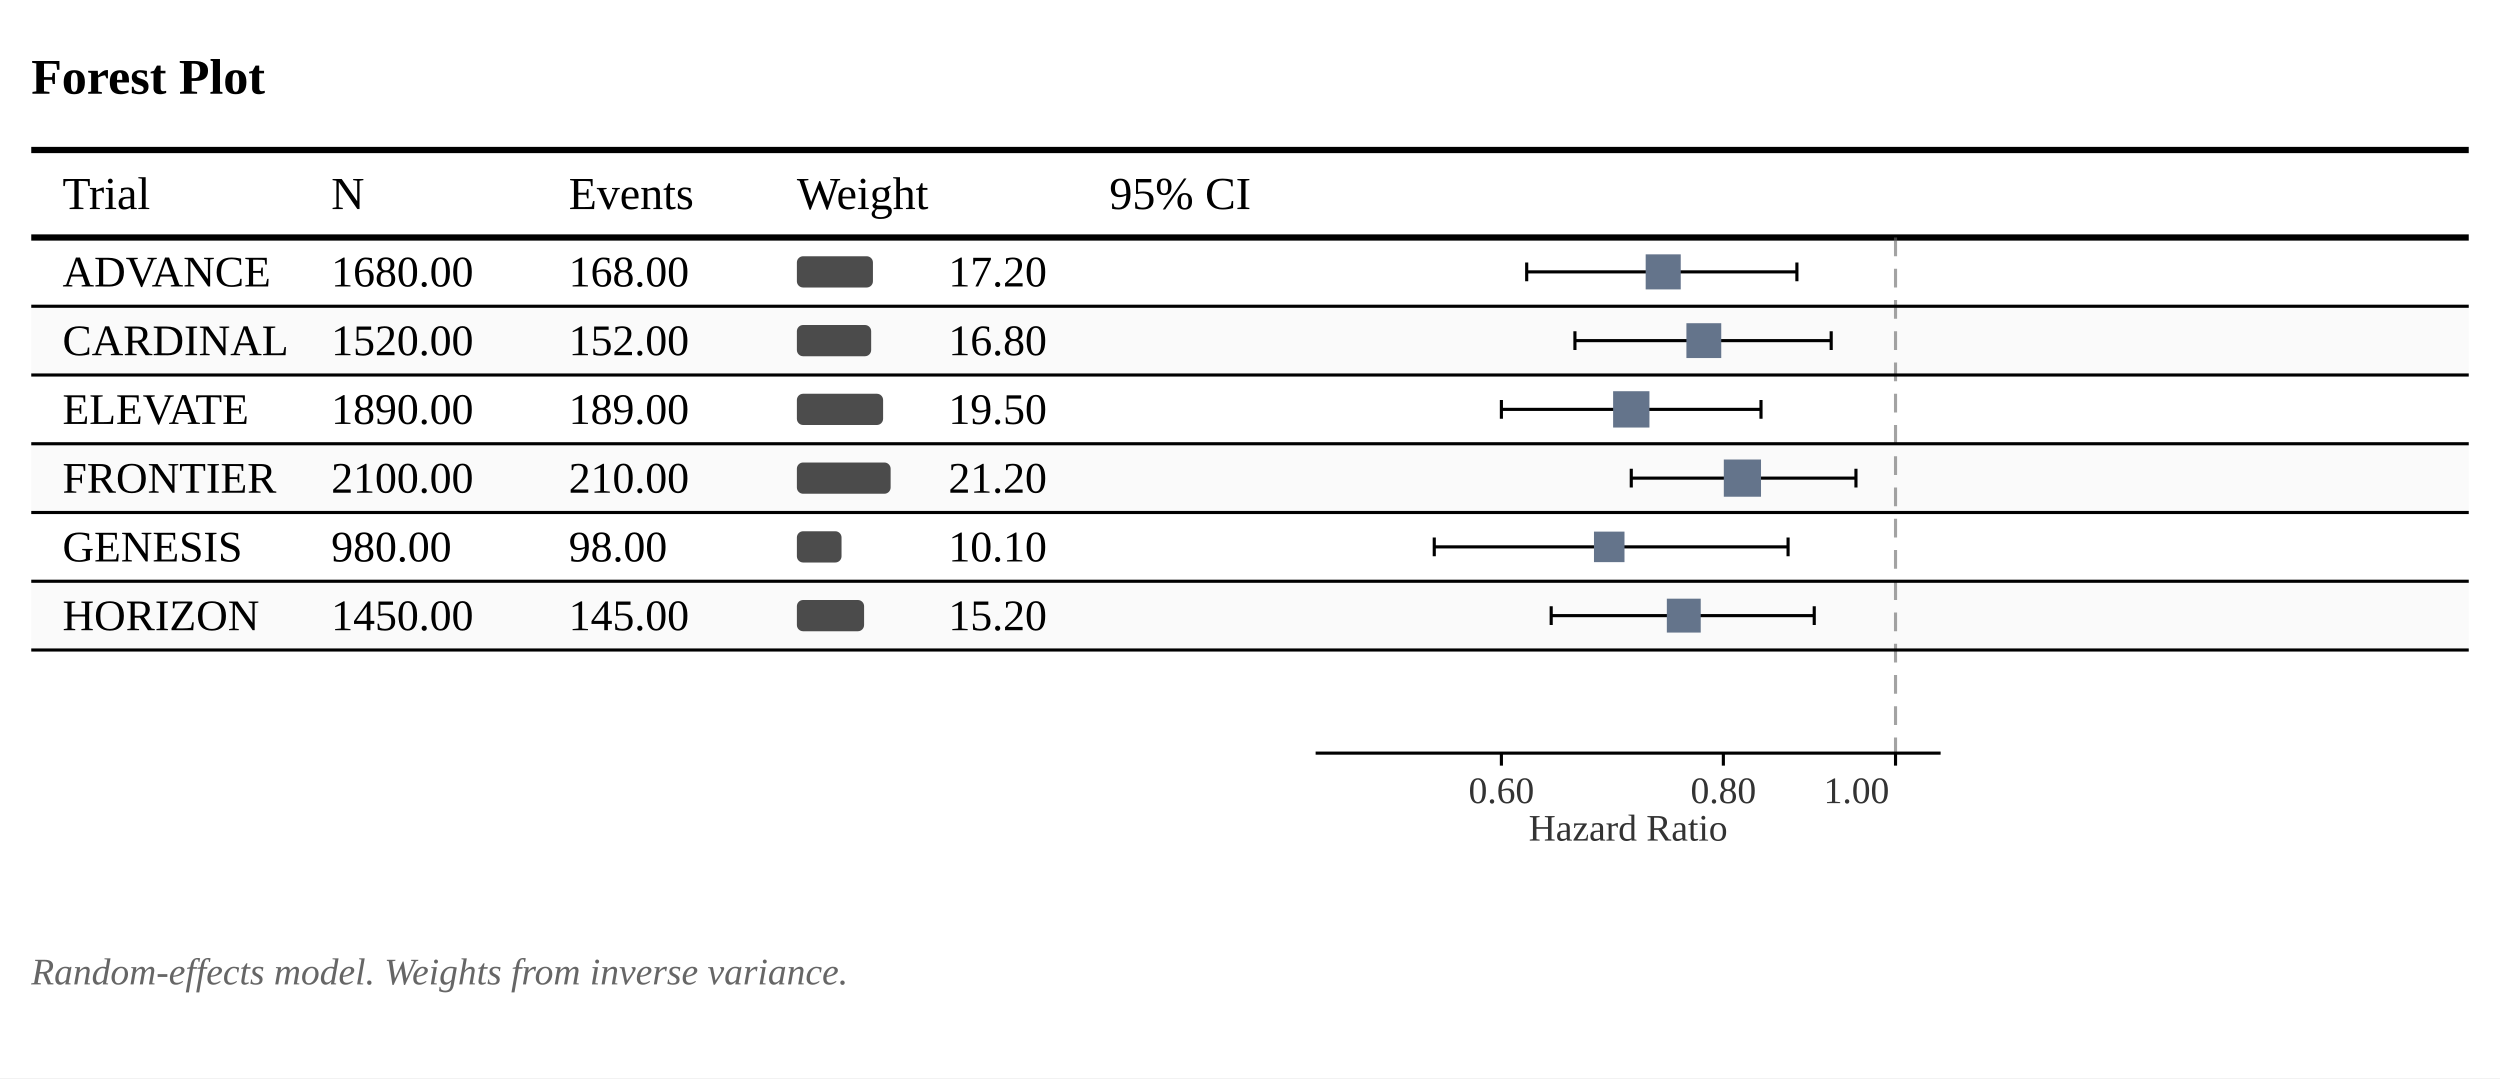
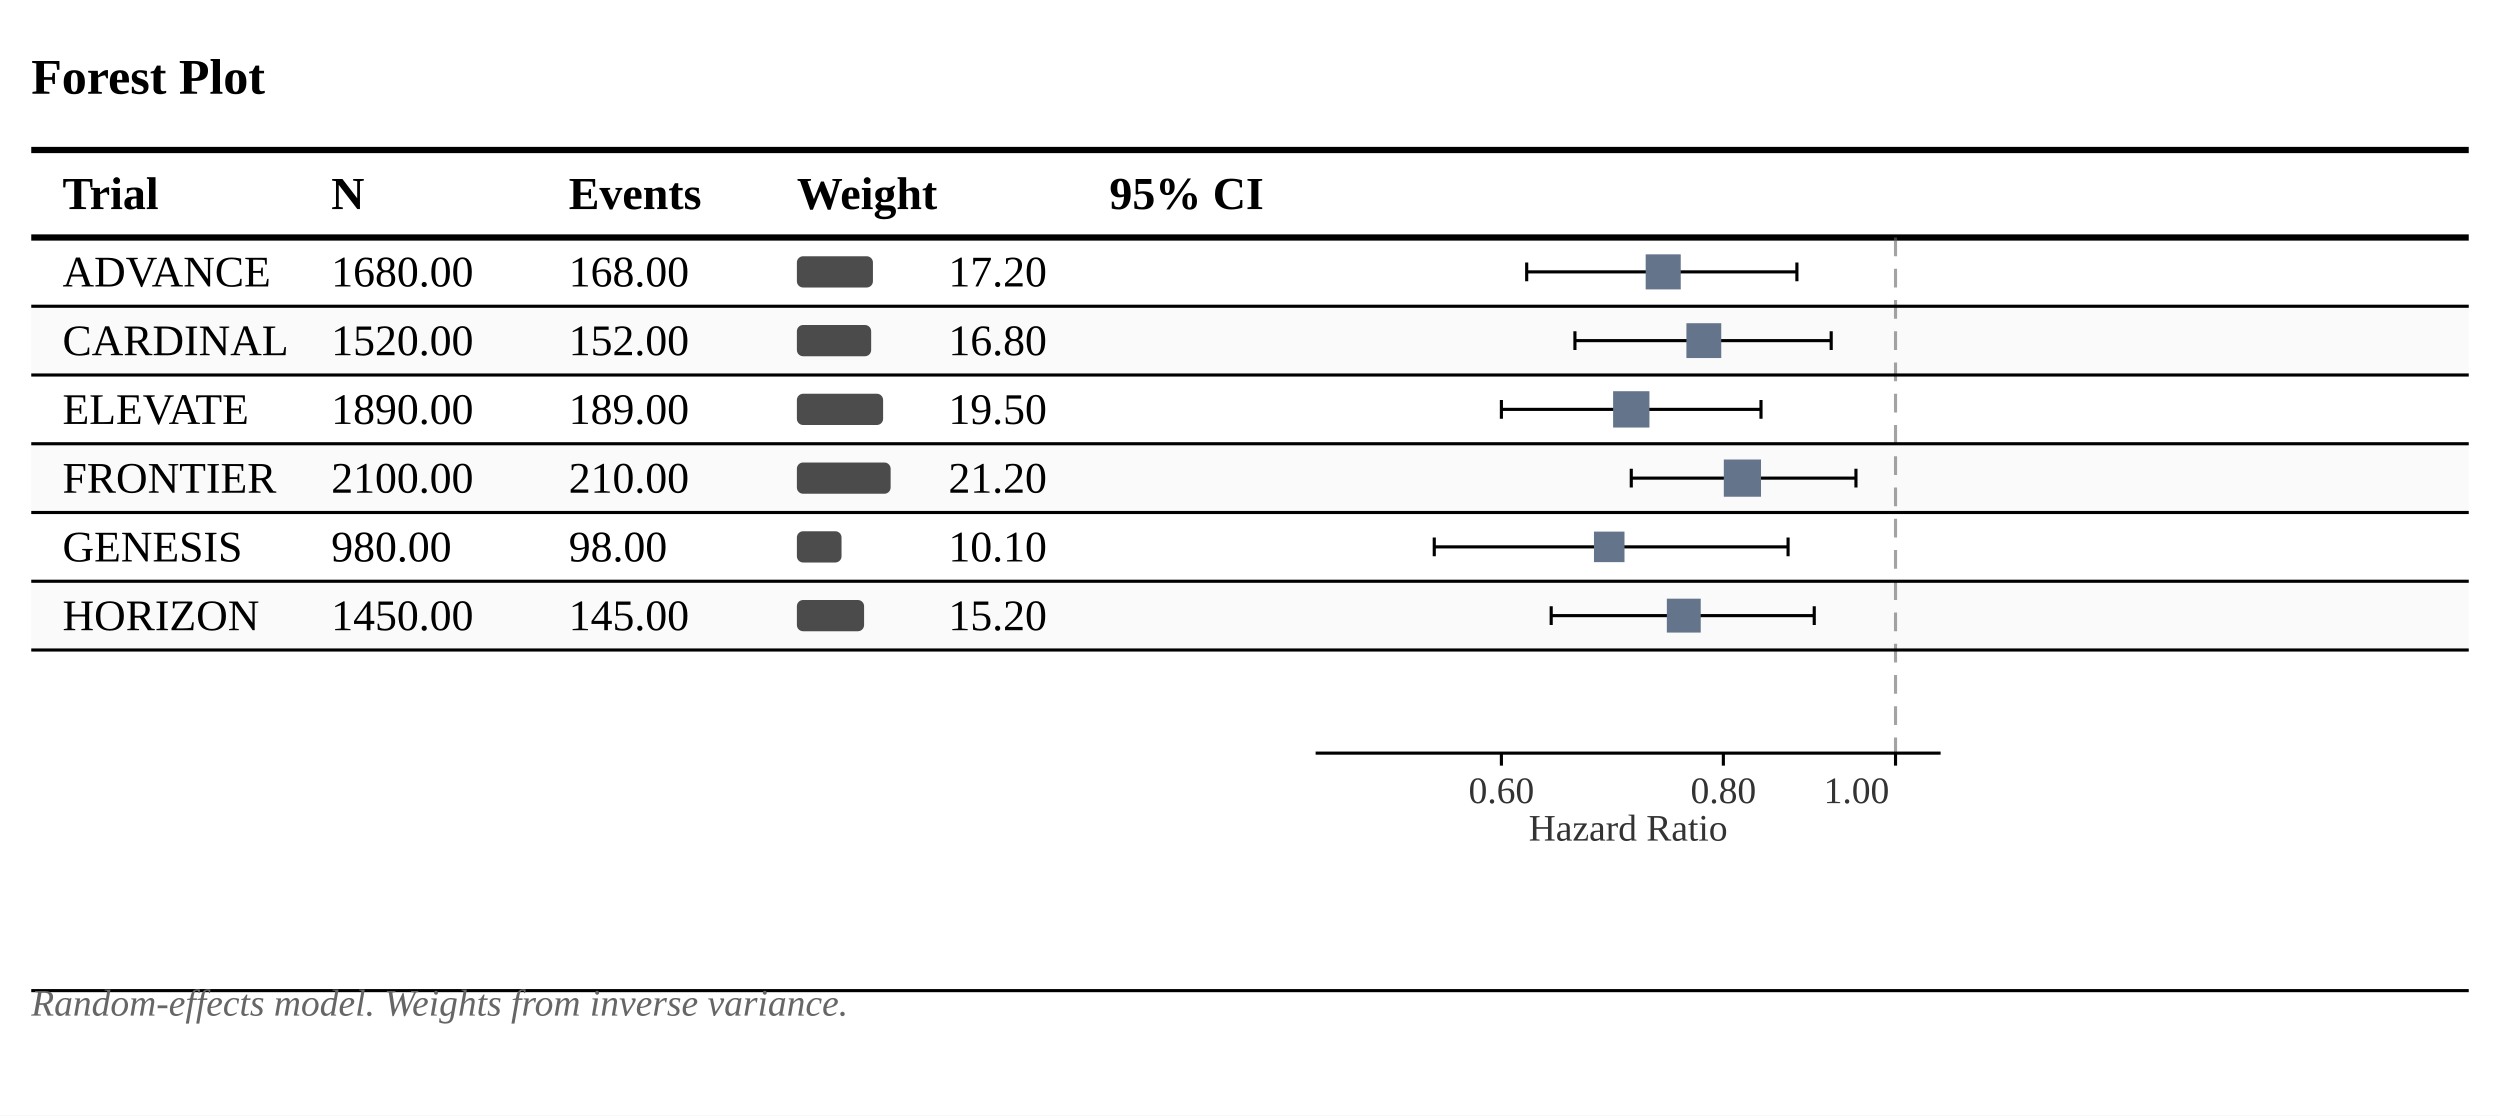
- <svg xmlns="http://www.w3.org/2000/svg" width="800" height="345" viewBox="0 0 800 345">
+ <svg xmlns="http://www.w3.org/2000/svg" width="800" height="357" viewBox="0 0 800 357">
  <rect width="100%" height="100%" fill="#ffffff" />
  <text x="10" y="30" font-family="Georgia, 'Times New Roman', serif" font-size="16px" font-weight="700" fill="#000000">Forest Plot</text>
  <line x1="10" x2="790" y1="48" y2="48" stroke="#000000" stroke-width="2" />
-   <text x="20" y="66.9" font-family="Georgia, 'Times New Roman', serif" font-size="14.7px" font-weight="500" fill="#000000">Trial</text>
-   <text x="106" y="66.9" font-family="Georgia, 'Times New Roman', serif" font-size="14.7px" font-weight="500" text-anchor="start" fill="#000000">N</text>
-   <text x="182" y="66.9" font-family="Georgia, 'Times New Roman', serif" font-size="14.7px" font-weight="500" text-anchor="start" fill="#000000">Events</text>
-   <text x="255" y="66.9" font-family="Georgia, 'Times New Roman', serif" font-size="14.7px" font-weight="500" text-anchor="start" fill="#000000">Weight</text>
-   <text x="355" y="66.9" font-family="Georgia, 'Times New Roman', serif" font-size="14.7px" font-weight="500" text-anchor="start" fill="#000000">95% CI</text>
-   <text x="431" y="66.9" font-family="Georgia, 'Times New Roman', serif" font-size="14.7px" font-weight="500" text-anchor="start" fill="#000000" />
+   <text x="20" y="66.9" font-family="Georgia, 'Times New Roman', serif" font-size="14.7px" font-weight="700" fill="#000000">Trial</text>
+   <text x="106" y="66.9" font-family="Georgia, 'Times New Roman', serif" font-size="14.7px" font-weight="700" text-anchor="start" fill="#000000">N</text>
+   <text x="182" y="66.9" font-family="Georgia, 'Times New Roman', serif" font-size="14.7px" font-weight="700" text-anchor="start" fill="#000000">Events</text>
+   <text x="255" y="66.9" font-family="Georgia, 'Times New Roman', serif" font-size="14.7px" font-weight="700" text-anchor="start" fill="#000000">Weight</text>
+   <text x="355" y="66.9" font-family="Georgia, 'Times New Roman', serif" font-size="14.7px" font-weight="700" text-anchor="start" fill="#000000">95% CI</text>
+   <text x="431" y="66.9" font-family="Georgia, 'Times New Roman', serif" font-size="14.7px" font-weight="700" text-anchor="start" fill="#000000" />
  <line x1="10" x2="790" y1="76" y2="76" stroke="#000000" stroke-width="2" />
  <rect x="10" y="98" width="780" height="22" fill="#fafafa" />
  <rect x="10" y="142" width="780" height="22" fill="#fafafa" />
  <rect x="10" y="186" width="780" height="22" fill="#fafafa" />
  <line x1="606.569" x2="606.569" y1="76" y2="241" stroke="#666666" stroke-width="1" stroke-opacity="0.6" stroke-dasharray="6,4" />
  <g class="interval effect-0">
    <line x1="488.542" x2="575.007" y1="87" y2="87" stroke="#000000" stroke-width="1" />
    <line x1="488.542" x2="488.542" y1="84" y2="90" stroke="#000000" stroke-width="1" />
    <line x1="575.007" x2="575.007" y1="84" y2="90" stroke="#000000" stroke-width="1" />
    <rect x="526.616" y="81.39" width="11.221" height="11.221" fill="#64748b" />
  </g>
  <g class="interval effect-0">
    <line x1="503.978" x2="585.982" y1="109" y2="109" stroke="#000000" stroke-width="1" />
    <line x1="503.978" x2="503.978" y1="106" y2="112" stroke="#000000" stroke-width="1" />
    <line x1="585.982" x2="585.982" y1="106" y2="112" stroke="#000000" stroke-width="1" />
    <rect x="539.65" y="103.426" width="11.148" height="11.148" fill="#64748b" />
  </g>
  <g class="interval effect-0">
    <line x1="480.446" x2="563.521" y1="131" y2="131" stroke="#000000" stroke-width="1" />
    <line x1="480.446" x2="480.446" y1="128" y2="134" stroke="#000000" stroke-width="1" />
    <line x1="563.521" x2="563.521" y1="128" y2="134" stroke="#000000" stroke-width="1" />
    <rect x="516.196" y="125.188" width="11.624" height="11.624" fill="#64748b" />
  </g>
  <g class="interval effect-0">
    <line x1="522.008" x2="593.905" y1="153" y2="153" stroke="#000000" stroke-width="1" />
    <line x1="522.008" x2="522.008" y1="150" y2="156" stroke="#000000" stroke-width="1" />
    <line x1="593.905" x2="593.905" y1="150" y2="156" stroke="#000000" stroke-width="1" />
    <rect x="551.618" y="147.047" width="11.907" height="11.907" fill="#64748b" />
  </g>
  <g class="interval effect-0">
    <line x1="458.963" x2="572.185" y1="175" y2="175" stroke="#000000" stroke-width="1" />
    <line x1="458.963" x2="458.963" y1="172" y2="178" stroke="#000000" stroke-width="1" />
    <line x1="572.185" x2="572.185" y1="172" y2="178" stroke="#000000" stroke-width="1" />
    <rect x="510.07" y="170.116" width="9.767" height="9.767" fill="#64748b" />
  </g>
  <g class="interval effect-0">
    <line x1="496.381" x2="580.556" y1="197" y2="197" stroke="#000000" stroke-width="1" />
    <line x1="496.381" x2="496.381" y1="194" y2="200" stroke="#000000" stroke-width="1" />
    <line x1="580.556" x2="580.556" y1="194" y2="200" stroke="#000000" stroke-width="1" />
    <rect x="533.387" y="191.576" width="10.848" height="10.848" fill="#64748b" />
  </g>
  <g transform="translate(0, 241)">
    <line x1="421" x2="621" y1="0" y2="0" stroke="#000000" stroke-width="1" />
    <line x1="480.446" x2="480.446" y1="0" y2="4" stroke="#000000" stroke-width="1" />
    <text x="480.446" y="16" text-anchor="middle" font-family="Georgia, 'Times New Roman', serif" font-size="12px" fill="#333333">0.60</text>
    <line x1="551.475" x2="551.475" y1="0" y2="4" stroke="#000000" stroke-width="1" />
    <text x="551.475" y="16" text-anchor="middle" font-family="Georgia, 'Times New Roman', serif" font-size="12px" fill="#333333">0.80</text>
    <line x1="606.569" x2="606.569" y1="0" y2="4" stroke="#000000" stroke-width="1" />
    <text x="604.569" y="16" text-anchor="end" font-family="Georgia, 'Times New Roman', serif" font-size="12px" fill="#333333">1.00</text>
    <text x="521" y="28" text-anchor="middle" font-family="Georgia, 'Times New Roman', serif" font-size="12px" font-weight="500" fill="#333333">Hazard Ratio</text>
  </g>
  <text x="20" y="91.667" font-family="Georgia, 'Times New Roman', serif" font-size="14px" font-weight="400" font-style="normal" fill="#000000">ADVANCE</text>
  <text x="106" y="91.667" font-family="Georgia, 'Times New Roman', serif" font-size="14px" font-weight="400" font-style="normal" text-anchor="start" fill="#000000">1680.00</text>
  <text x="182" y="91.667" font-family="Georgia, 'Times New Roman', serif" font-size="14px" font-weight="400" font-style="normal" text-anchor="start" fill="#000000">168.00</text>
  <rect x="255" y="82" width="24.34" height="10" fill="#000000" opacity="0.7" rx="2" />
  <text x="335" y="91.667" font-family="Georgia, 'Times New Roman', serif" font-size="14px" text-anchor="end" fill="#000000">17.20</text>
  <text x="355" y="91.667" font-family="Georgia, 'Times New Roman', serif" font-size="14px" font-weight="400" font-style="normal" text-anchor="start" fill="#000000" />
  <line x1="10" x2="790" y1="98" y2="98" stroke="#000000" stroke-width="1" />
  <text x="20" y="113.667" font-family="Georgia, 'Times New Roman', serif" font-size="14px" font-weight="400" font-style="normal" fill="#000000">CARDINAL</text>
  <text x="106" y="113.667" font-family="Georgia, 'Times New Roman', serif" font-size="14px" font-weight="400" font-style="normal" text-anchor="start" fill="#000000">1520.00</text>
  <text x="182" y="113.667" font-family="Georgia, 'Times New Roman', serif" font-size="14px" font-weight="400" font-style="normal" text-anchor="start" fill="#000000">152.00</text>
  <rect x="255" y="104" width="23.774" height="10" fill="#000000" opacity="0.7" rx="2" />
  <text x="335" y="113.667" font-family="Georgia, 'Times New Roman', serif" font-size="14px" text-anchor="end" fill="#000000">16.80</text>
  <text x="355" y="113.667" font-family="Georgia, 'Times New Roman', serif" font-size="14px" font-weight="400" font-style="normal" text-anchor="start" fill="#000000" />
  <line x1="10" x2="790" y1="120" y2="120" stroke="#000000" stroke-width="1" />
  <text x="20" y="135.667" font-family="Georgia, 'Times New Roman', serif" font-size="14px" font-weight="400" font-style="normal" fill="#000000">ELEVATE</text>
  <text x="106" y="135.667" font-family="Georgia, 'Times New Roman', serif" font-size="14px" font-weight="400" font-style="normal" text-anchor="start" fill="#000000">1890.00</text>
  <text x="182" y="135.667" font-family="Georgia, 'Times New Roman', serif" font-size="14px" font-weight="400" font-style="normal" text-anchor="start" fill="#000000">189.00</text>
  <rect x="255" y="126" width="27.594" height="10" fill="#000000" opacity="0.7" rx="2" />
  <text x="335" y="135.667" font-family="Georgia, 'Times New Roman', serif" font-size="14px" text-anchor="end" fill="#000000">19.50</text>
  <text x="355" y="135.667" font-family="Georgia, 'Times New Roman', serif" font-size="14px" font-weight="400" font-style="normal" text-anchor="start" fill="#000000" />
  <line x1="10" x2="790" y1="142" y2="142" stroke="#000000" stroke-width="1" />
  <text x="20" y="157.667" font-family="Georgia, 'Times New Roman', serif" font-size="14px" font-weight="400" font-style="normal" fill="#000000">FRONTIER</text>
  <text x="106" y="157.667" font-family="Georgia, 'Times New Roman', serif" font-size="14px" font-weight="400" font-style="normal" text-anchor="start" fill="#000000">2100.00</text>
  <text x="182" y="157.667" font-family="Georgia, 'Times New Roman', serif" font-size="14px" font-weight="400" font-style="normal" text-anchor="start" fill="#000000">210.00</text>
  <rect x="255" y="148" width="30" height="10" fill="#000000" opacity="0.7" rx="2" />
  <text x="335" y="157.667" font-family="Georgia, 'Times New Roman', serif" font-size="14px" text-anchor="end" fill="#000000">21.20</text>
  <text x="355" y="157.667" font-family="Georgia, 'Times New Roman', serif" font-size="14px" font-weight="400" font-style="normal" text-anchor="start" fill="#000000" />
  <line x1="10" x2="790" y1="164" y2="164" stroke="#000000" stroke-width="1" />
  <text x="20" y="179.667" font-family="Georgia, 'Times New Roman', serif" font-size="14px" font-weight="400" font-style="normal" fill="#000000">GENESIS</text>
  <text x="106" y="179.667" font-family="Georgia, 'Times New Roman', serif" font-size="14px" font-weight="400" font-style="normal" text-anchor="start" fill="#000000">980.00</text>
  <text x="182" y="179.667" font-family="Georgia, 'Times New Roman', serif" font-size="14px" font-weight="400" font-style="normal" text-anchor="start" fill="#000000">98.00</text>
  <rect x="255" y="170" width="14.292" height="10" fill="#000000" opacity="0.7" rx="2" />
  <text x="335" y="179.667" font-family="Georgia, 'Times New Roman', serif" font-size="14px" text-anchor="end" fill="#000000">10.10</text>
  <text x="355" y="179.667" font-family="Georgia, 'Times New Roman', serif" font-size="14px" font-weight="400" font-style="normal" text-anchor="start" fill="#000000" />
  <line x1="10" x2="790" y1="186" y2="186" stroke="#000000" stroke-width="1" />
  <text x="20" y="201.667" font-family="Georgia, 'Times New Roman', serif" font-size="14px" font-weight="400" font-style="normal" fill="#000000">HORIZON</text>
  <text x="106" y="201.667" font-family="Georgia, 'Times New Roman', serif" font-size="14px" font-weight="400" font-style="normal" text-anchor="start" fill="#000000">1450.00</text>
  <text x="182" y="201.667" font-family="Georgia, 'Times New Roman', serif" font-size="14px" font-weight="400" font-style="normal" text-anchor="start" fill="#000000">145.00</text>
  <rect x="255" y="192" width="21.509" height="10" fill="#000000" opacity="0.7" rx="2" />
  <text x="335" y="201.667" font-family="Georgia, 'Times New Roman', serif" font-size="14px" text-anchor="end" fill="#000000">15.20</text>
  <text x="355" y="201.667" font-family="Georgia, 'Times New Roman', serif" font-size="14px" font-weight="400" font-style="normal" text-anchor="start" fill="#000000" />
  <line x1="10" x2="790" y1="208" y2="208" stroke="#000000" stroke-width="1" />
-   <text x="10" y="315" font-family="Georgia, 'Times New Roman', serif" font-size="12px" font-style="italic" fill="#666666">Random-effects model. Weights from inverse variance.</text>
+   <line x1="10" x2="790" y1="317" y2="317" stroke="#000000" stroke-width="1" />
+   <text x="10" y="325" font-family="Georgia, 'Times New Roman', serif" font-size="12px" font-style="italic" fill="#666666">Random-effects model. Weights from inverse variance.</text>
</svg>
